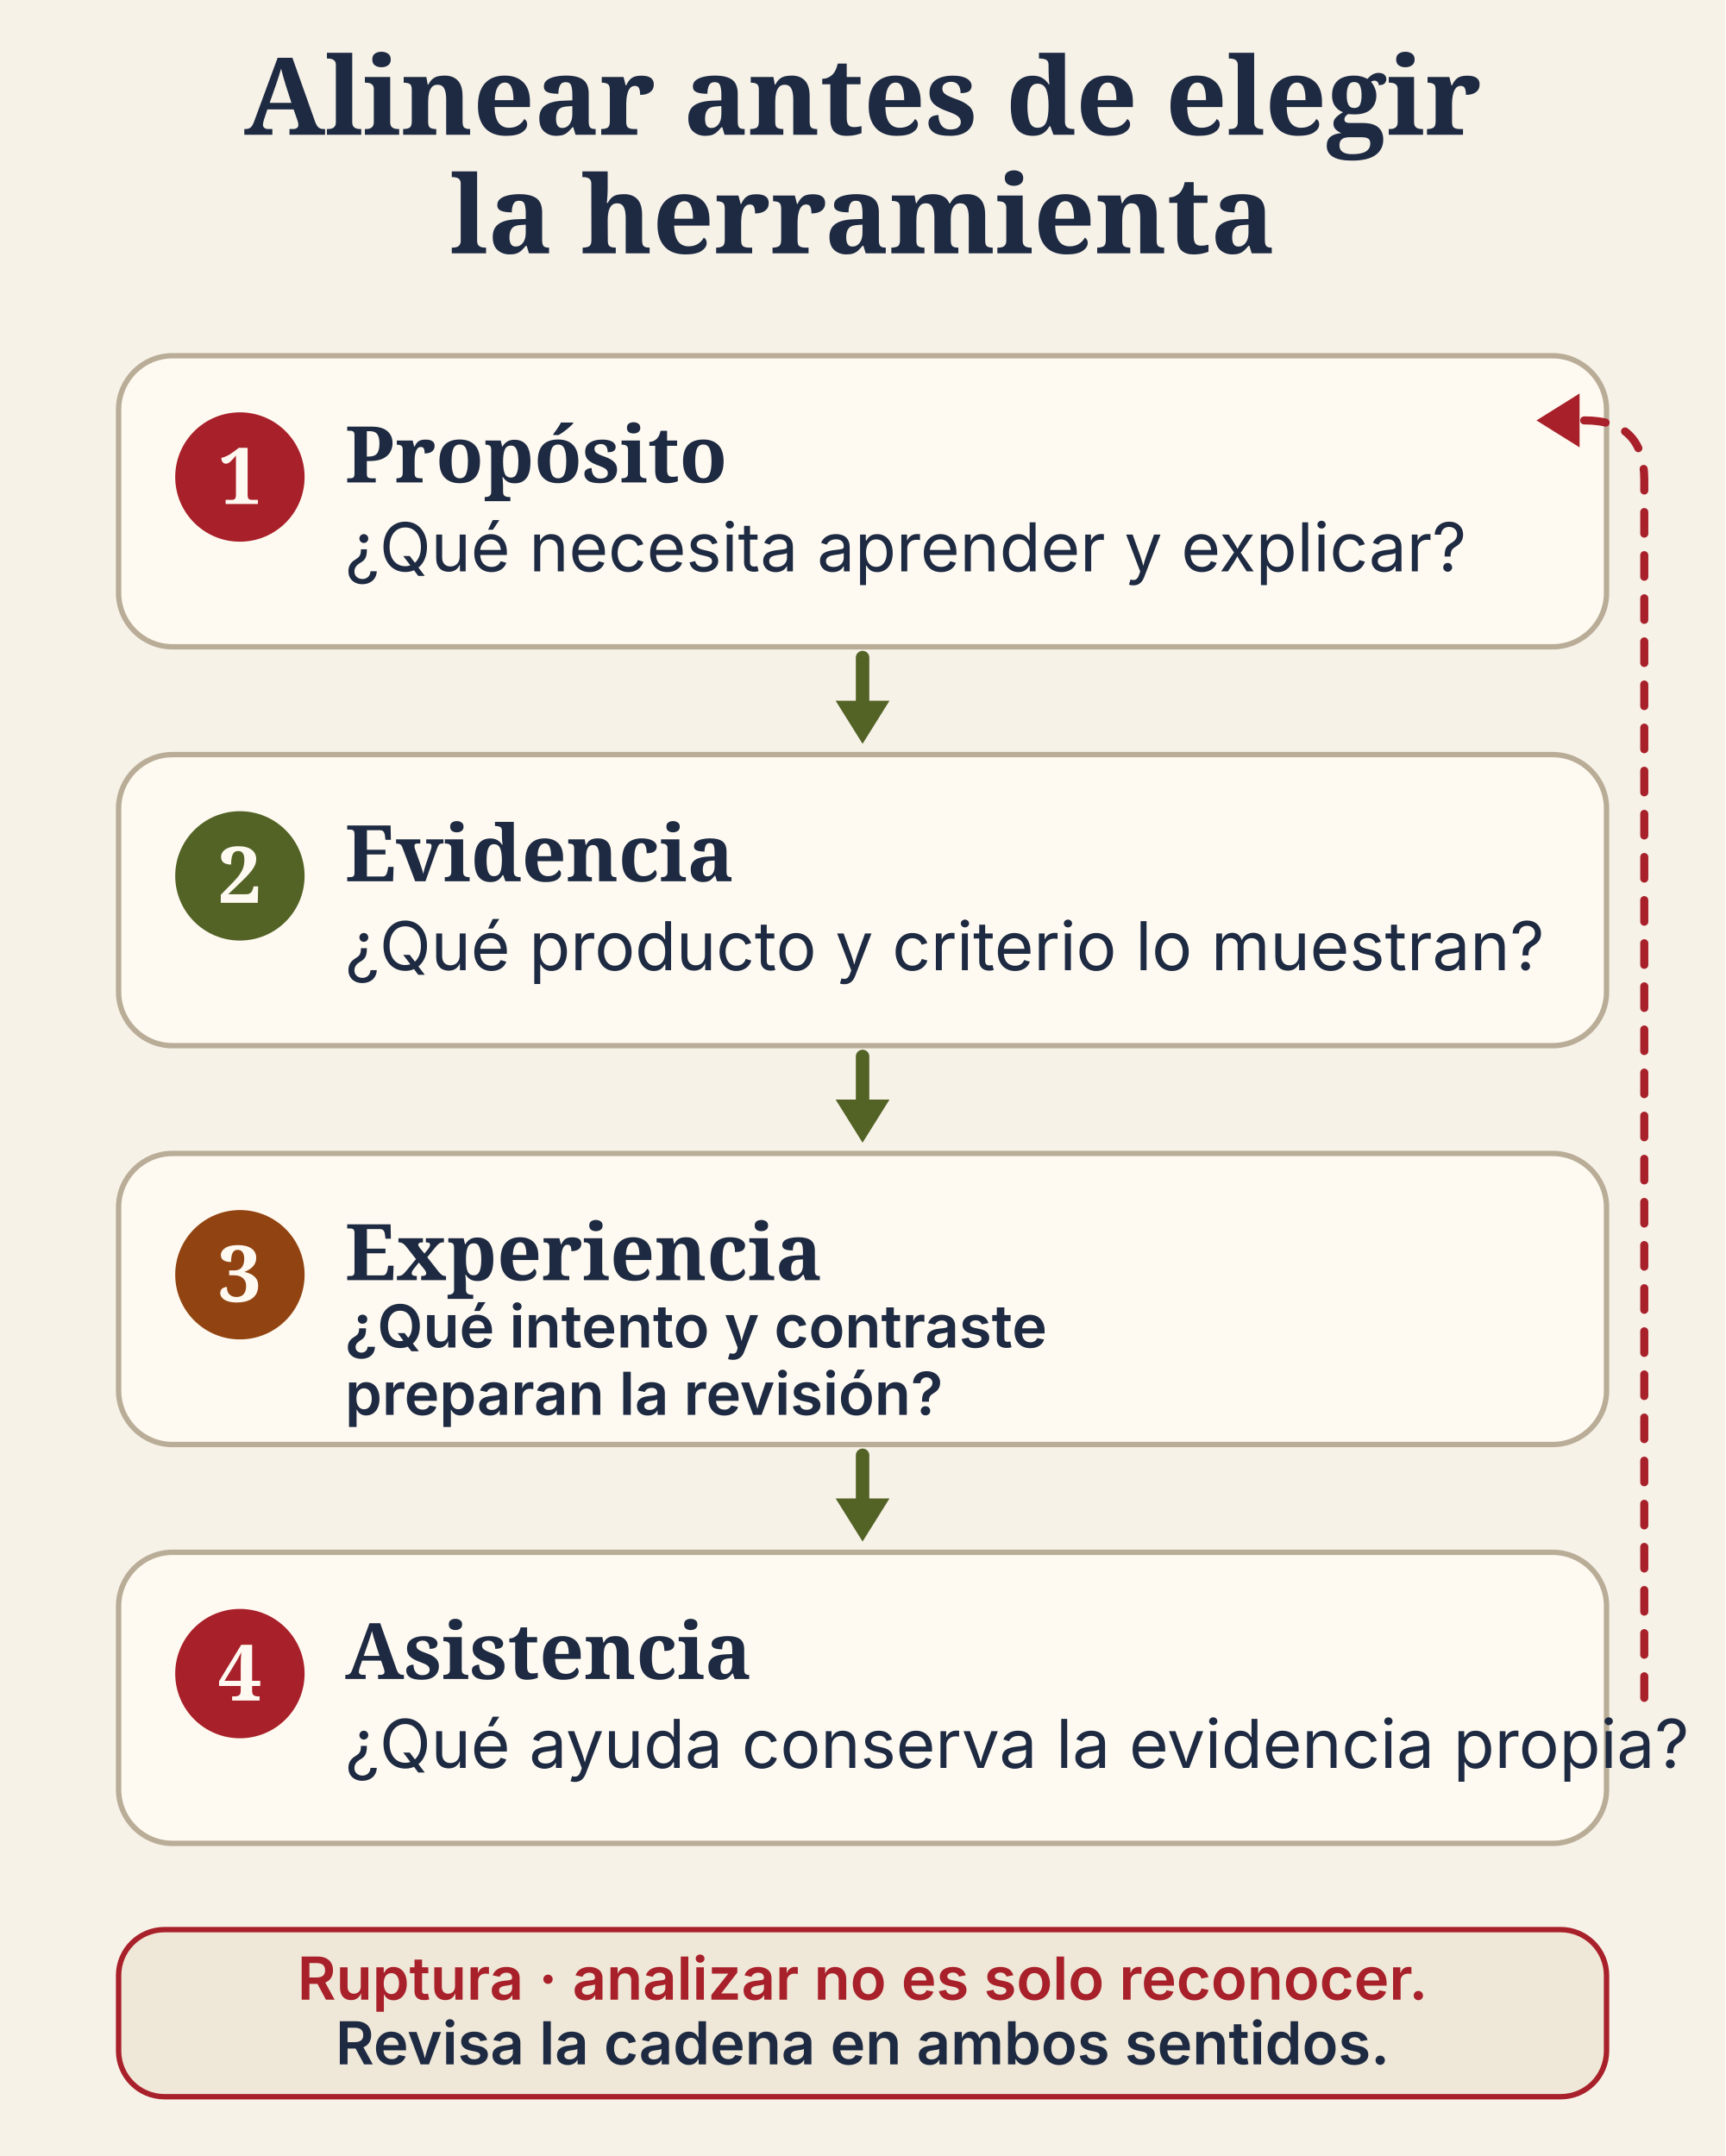
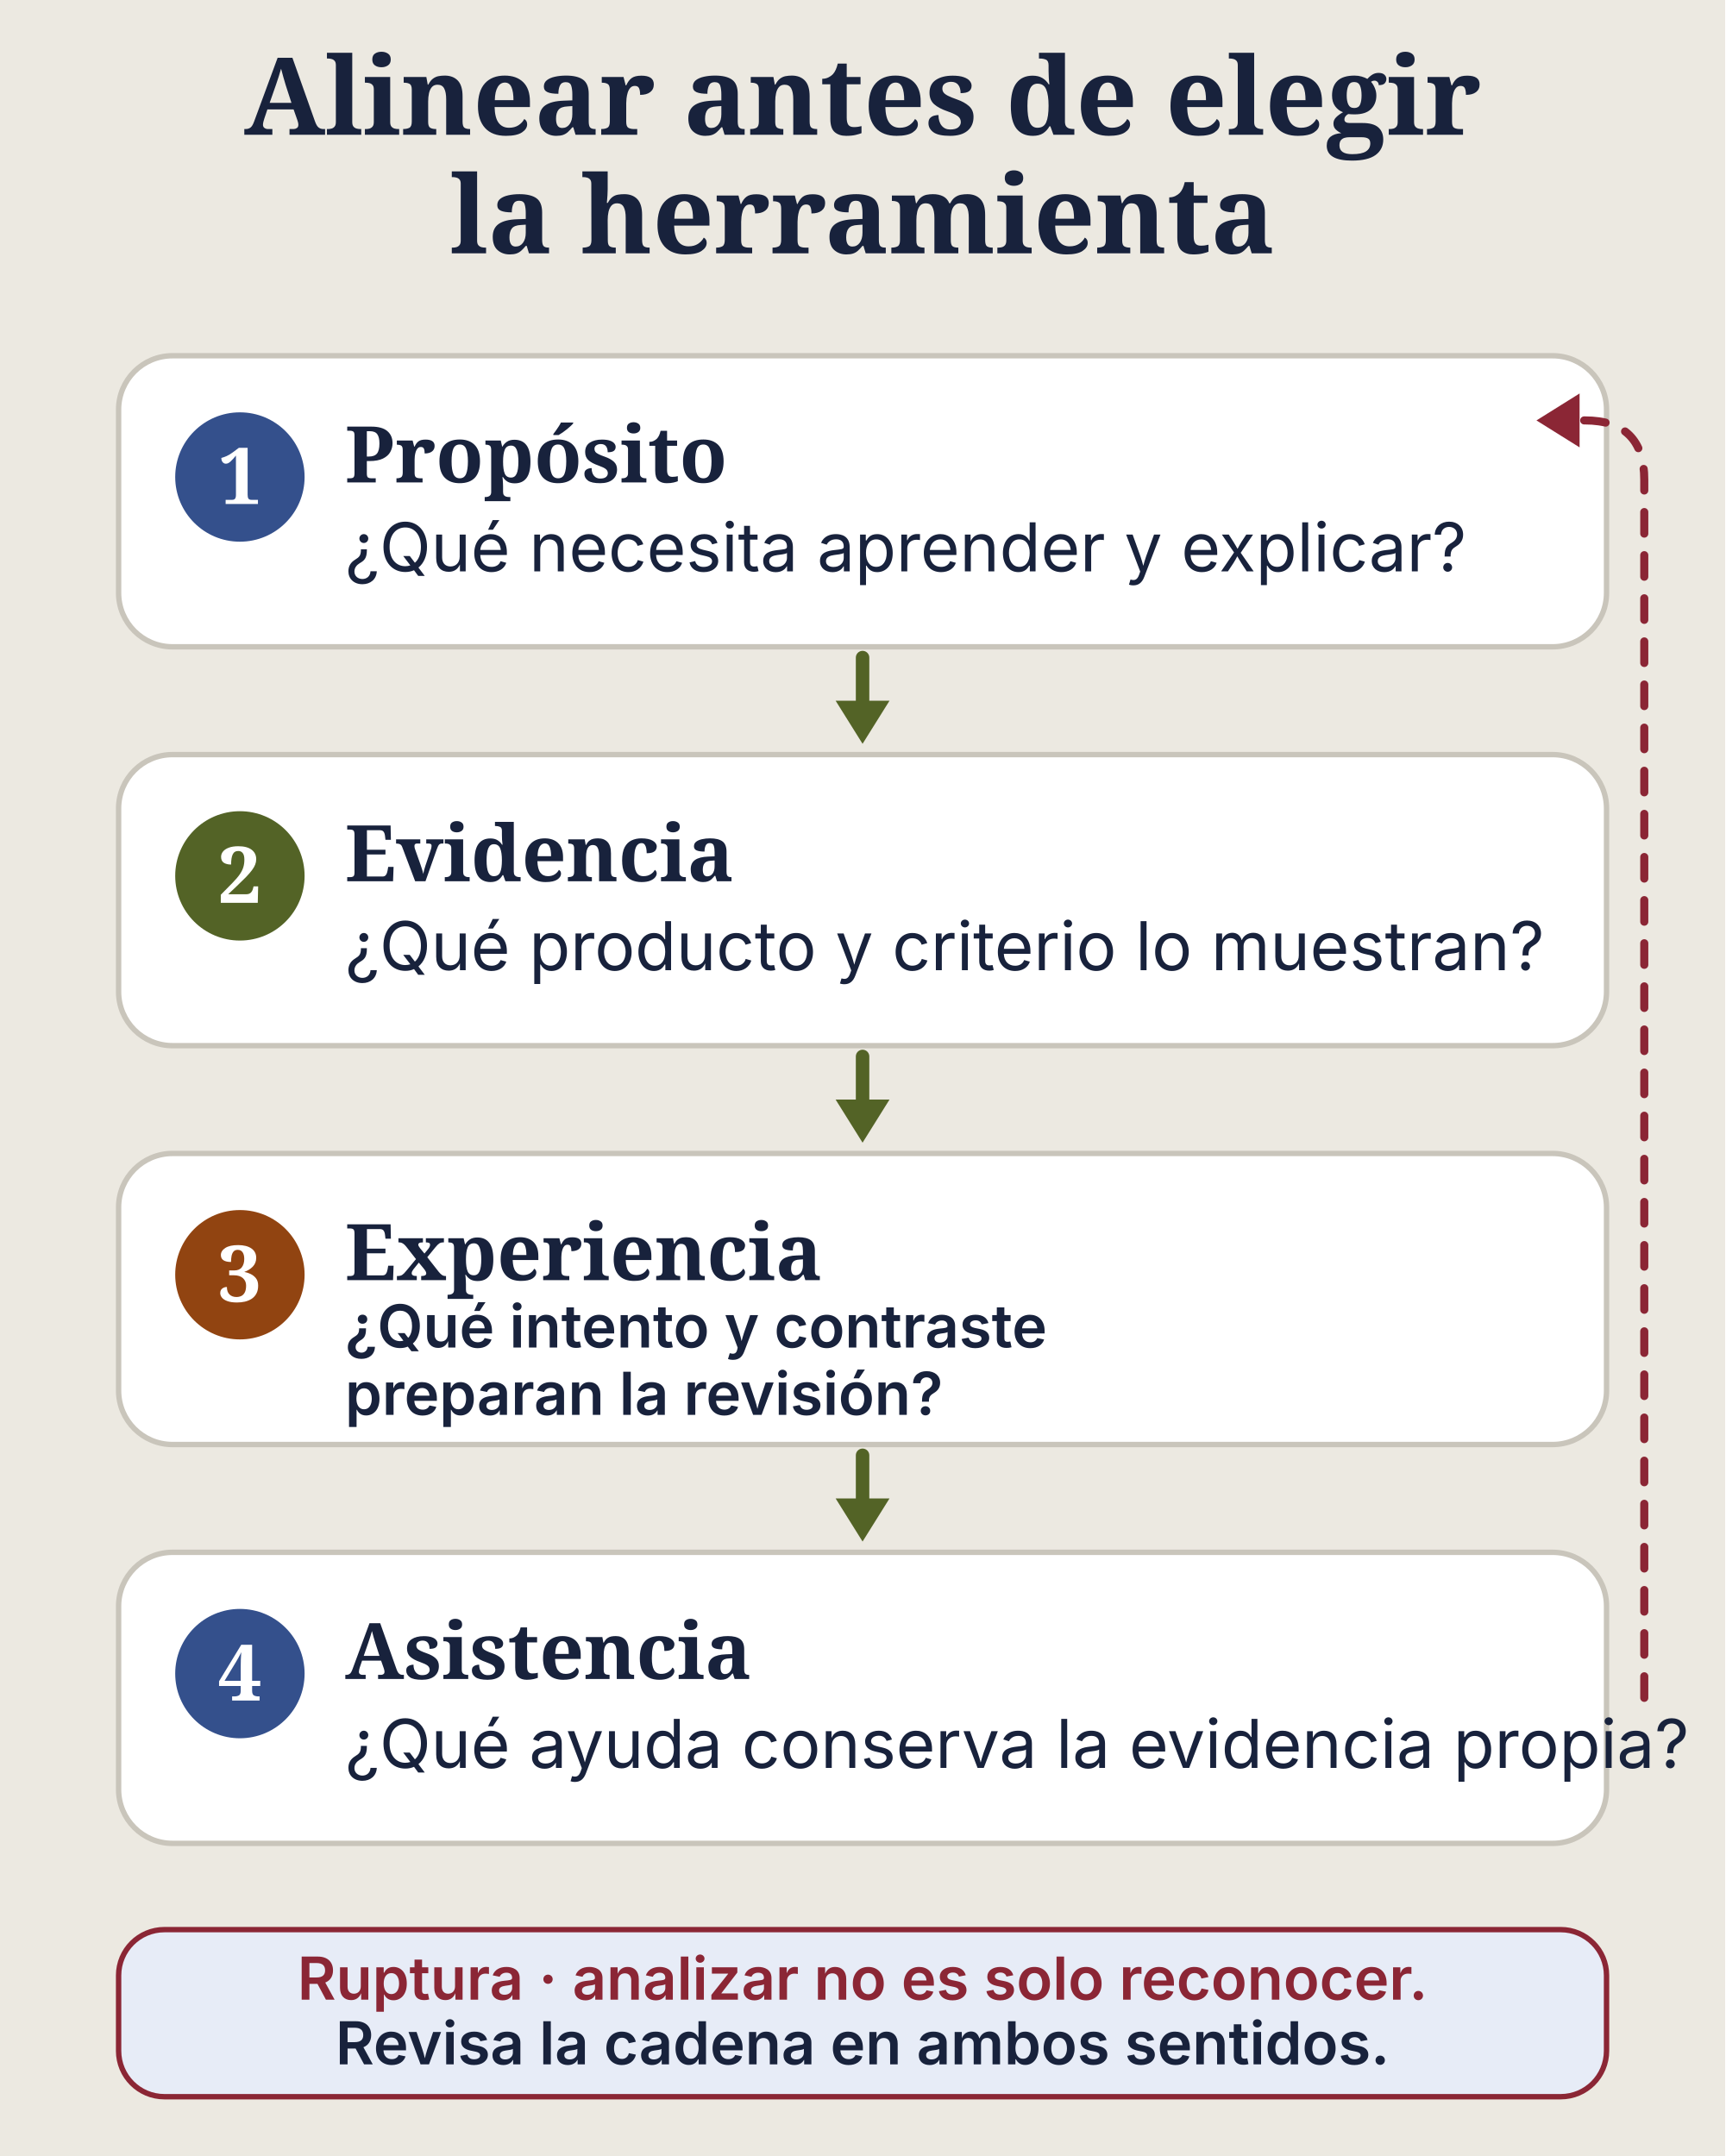
<svg xmlns="http://www.w3.org/2000/svg" width="960" height="1200" viewBox="0 0 640 800" role="img" aria-labelledby="title desc">
  <style>
-     .bg{fill:#f7f2e8}.ink{fill:#1d2a42}.muted{fill:#526078}.paper{fill:#fffaf1;stroke:#b9ad98;stroke-width:2}.red{fill:#a8202a}.olive{fill:#536326}.ochre{fill:#914411}.pale{fill:#efe7d7}.line{fill:none;stroke:#536326;stroke-width:5;stroke-linecap:round}.return{fill:none;stroke:#a8202a;stroke-width:3;stroke-linecap:round;stroke-dasharray:8 8}.t1{font:700 40px Lora,Georgia,serif}.t2{font:700 29px Lora,Georgia,serif}.body{font:400 25px Inter,Arial,sans-serif}.small{font:600 22px Inter,Arial,sans-serif}.white{fill:#fffaf1}
+     .bg{fill:var(--udg-c-surface-alt,#ece9e1)}.ink{fill:var(--udg-c-ink,#18223c)}.muted{fill:var(--udg-c-muted,#525d70)}.paper{fill:var(--udg-c-surface,#ffffff);stroke:var(--udg-c-line,#c9c5bb);stroke-width:2}.red{fill:var(--udg-c-primary,#34508c)}.risk{fill:var(--udg-c-risk,#8b2635)}.olive{fill:var(--udg-c-good,#536326)}.ochre{fill:var(--udg-c-warning,#914411)}.pale{fill:var(--udg-c-primary-tint,#e7ecf7)}.line{fill:none;stroke:var(--udg-c-good,#536326);stroke-width:5;stroke-linecap:round}.return{fill:none;stroke:var(--udg-c-risk,#8b2635);stroke-width:3;stroke-linecap:round;stroke-dasharray:8 8}.t1{font:700 40px Newsreader,Georgia,serif}.t2{font:700 29px Newsreader,Georgia,serif}.body{font:400 25px Inter,Arial,sans-serif}.small{font:600 22px Inter,Arial,sans-serif}.white{fill:var(--udg-c-surface,#ffffff)}
  </style>
  <rect class="bg" width="640" height="800" />
  <text class="ink t1" x="320" y="50" text-anchor="middle">Alinear antes de elegir</text>
  <text class="ink t1" x="320" y="94" text-anchor="middle">la herramienta</text>
  <g transform="translate(44 132)">
    <rect class="paper" width="552" height="108" rx="20" />
    <circle class="red" cx="45" cy="45" r="24" />
    <text class="white t2" x="45" y="55" text-anchor="middle">1</text>
    <text class="ink t2" x="84" y="47">Propósito</text>
    <text class="ink body" x="84" y="80">¿Qué necesita aprender y explicar?</text>
  </g>
  <path class="line" d="M320 244v22" />
  <path class="olive" d="M320 276l-10-16h20z" />
  <g transform="translate(44 280)">
    <rect class="paper" width="552" height="108" rx="20" />
    <circle class="olive" cx="45" cy="45" r="24" />
    <text class="white t2" x="45" y="55" text-anchor="middle">2</text>
    <text class="ink t2" x="84" y="47">Evidencia</text>
    <text class="ink body" x="84" y="80">¿Qué producto y criterio lo muestran?</text>
  </g>
  <path class="line" d="M320 392v22" />
  <path class="olive" d="M320 424l-10-16h20z" />
  <g transform="translate(44 428)">
    <rect class="paper" width="552" height="108" rx="20" />
    <circle class="ochre" cx="45" cy="45" r="24" />
    <text class="white t2" x="45" y="55" text-anchor="middle">3</text>
    <text class="ink t2" x="84" y="47">Experiencia</text>
    <text class="ink small" x="84" y="72">¿Qué intento y contraste</text>
    <text class="ink small" x="84" y="97">preparan la revisión?</text>
  </g>
  <path class="line" d="M320 540v22" />
  <path class="olive" d="M320 572l-10-16h20z" />
  <g transform="translate(44 576)">
    <rect class="paper" width="552" height="108" rx="20" />
    <circle class="red" cx="45" cy="45" r="24" />
    <text class="white t2" x="45" y="55" text-anchor="middle">4</text>
    <text class="ink t2" x="84" y="47">Asistencia</text>
    <text class="ink body" x="84" y="80">¿Qué ayuda conserva la evidencia propia?</text>
  </g>
  <path class="return" d="M610 630V178q0-22-22-22h-12" />
-   <path class="red" d="M570 156l16-10v20z" />
-   <rect class="pale" x="44" y="716" width="552" height="62" rx="17" stroke="#a8202a" stroke-width="2" />
-   <text class="red small" x="320" y="742" text-anchor="middle">Ruptura · analizar no es solo reconocer.</text>
+   <path class="risk" d="M570 156l16-10v20z" />
+   <rect class="pale" x="44" y="716" width="552" height="62" rx="17" style="stroke:var(--udg-c-risk,#8b2635)" stroke-width="2" />
+   <text class="risk small" x="320" y="742" text-anchor="middle">Ruptura · analizar no es solo reconocer.</text>
  <text class="ink small" x="320" y="766" text-anchor="middle">Revisa la cadena en ambos sentidos.</text>
</svg>
